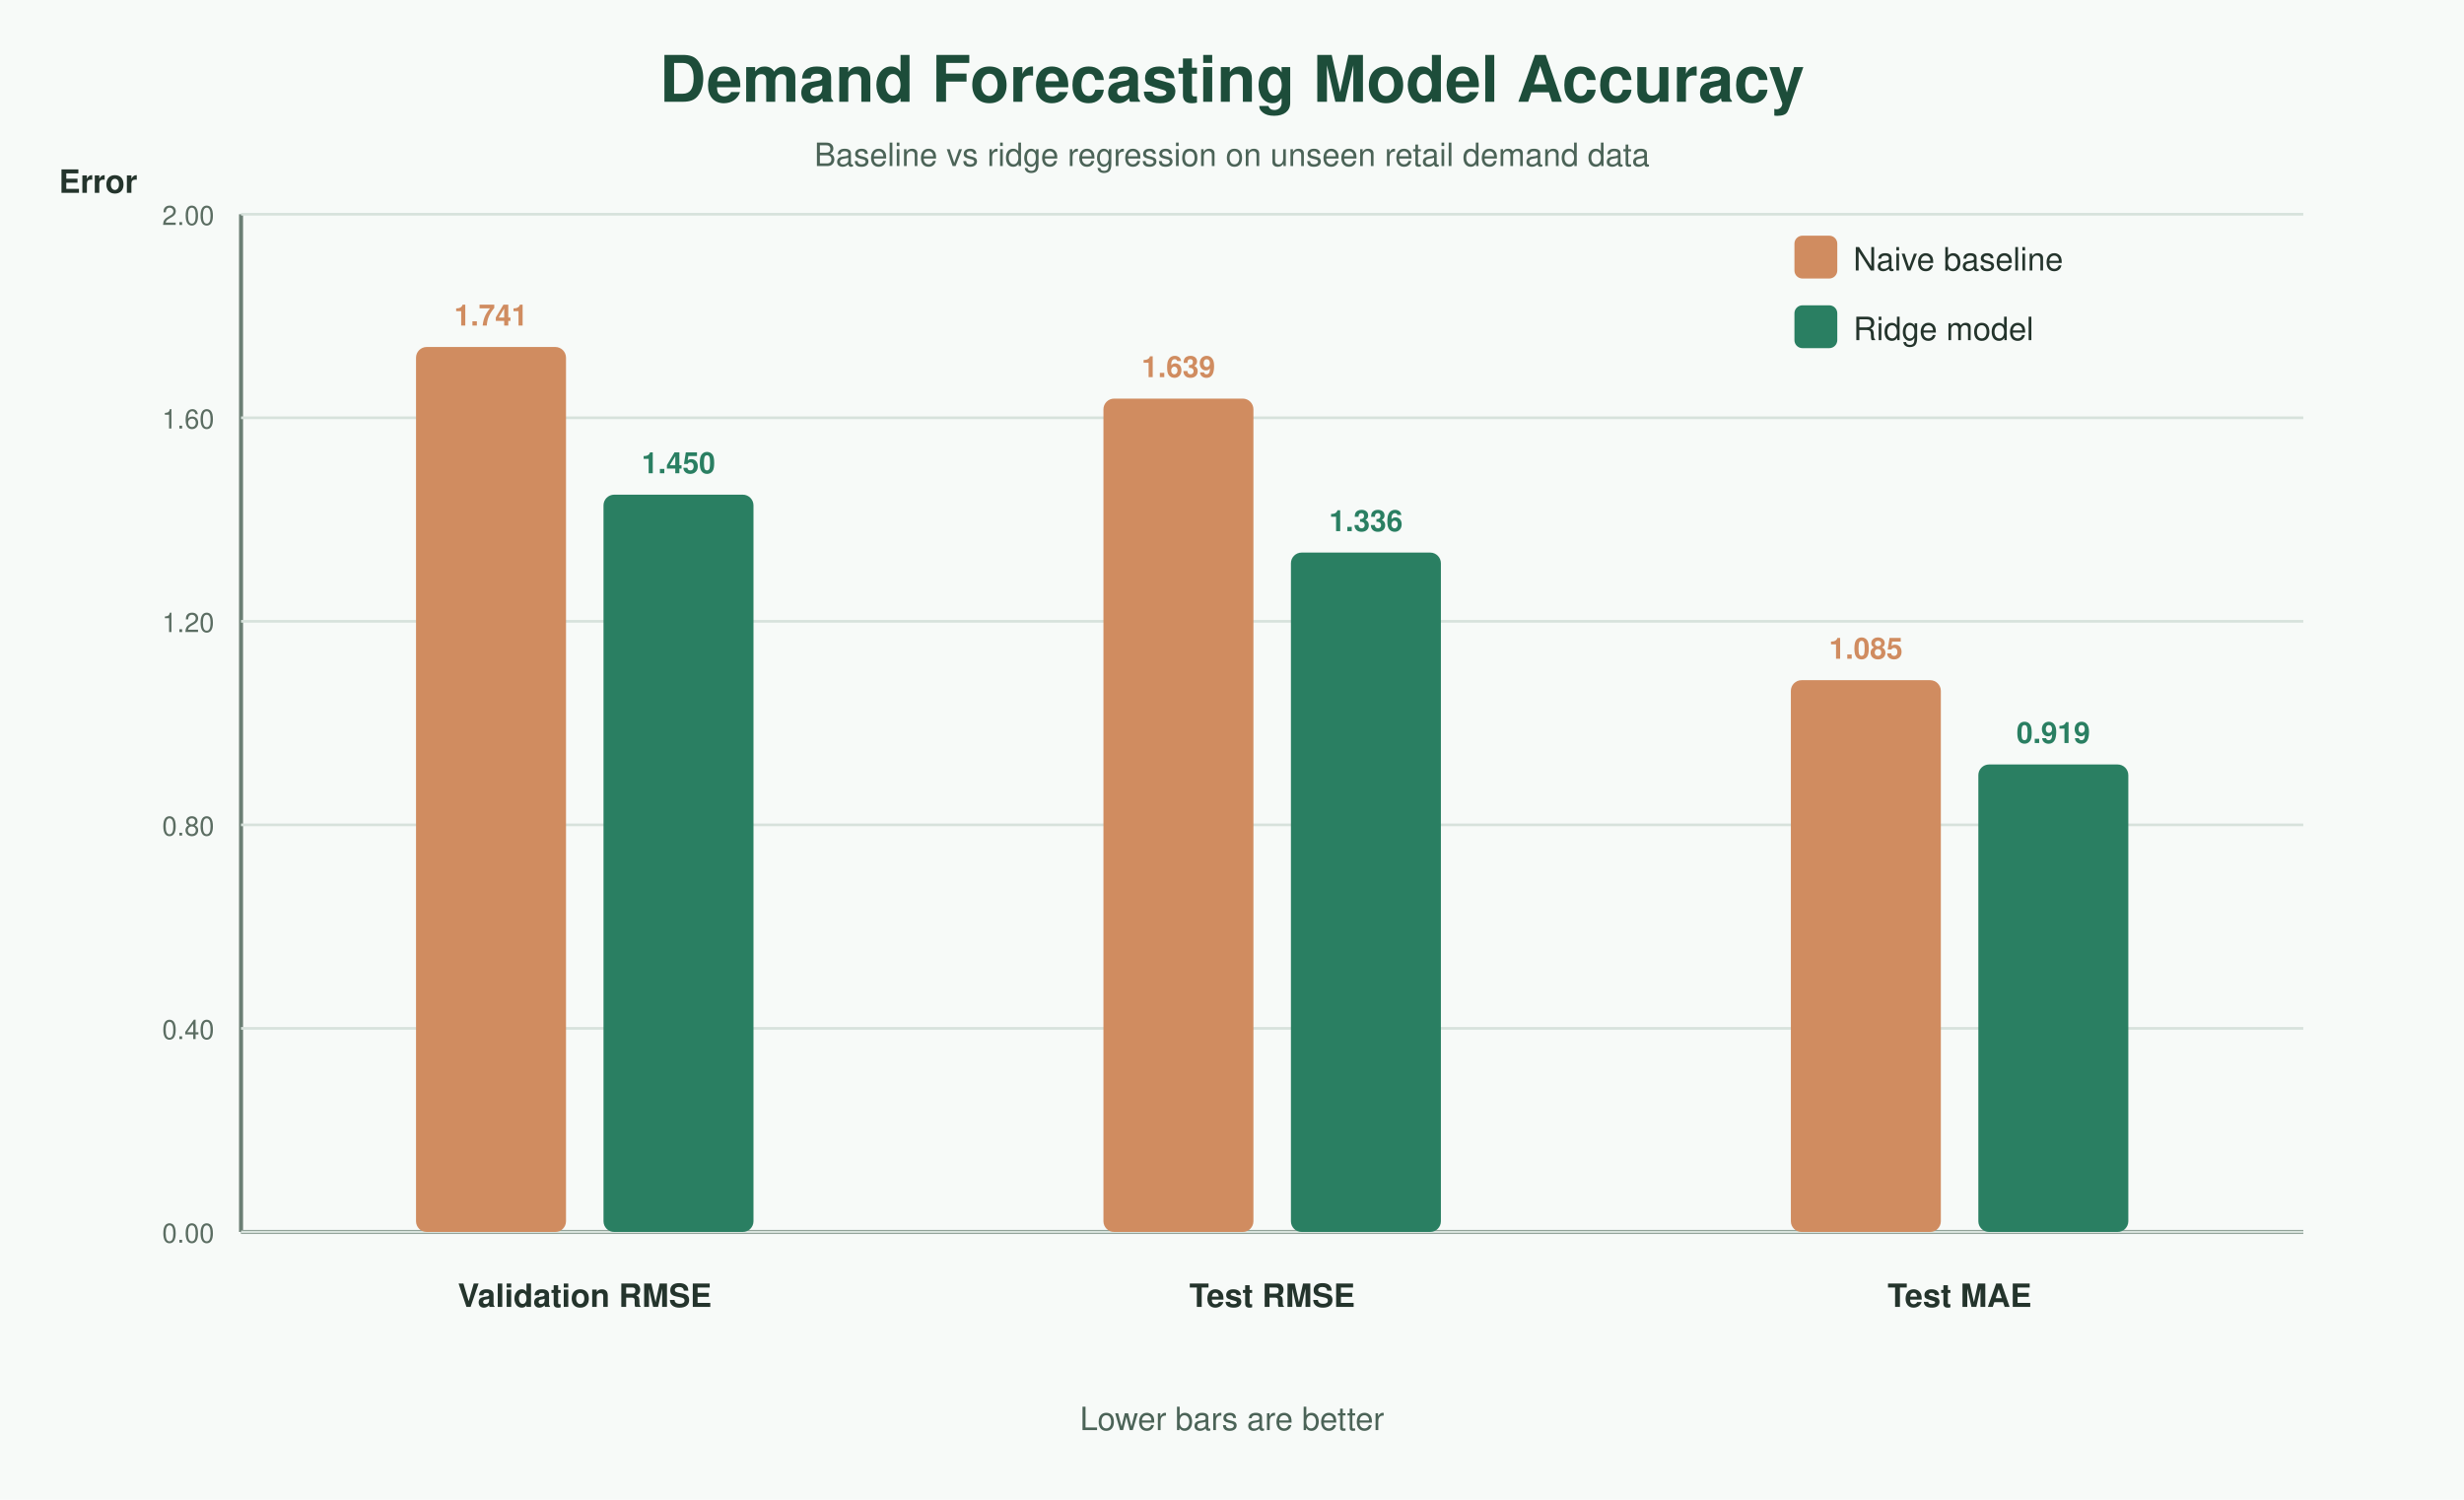
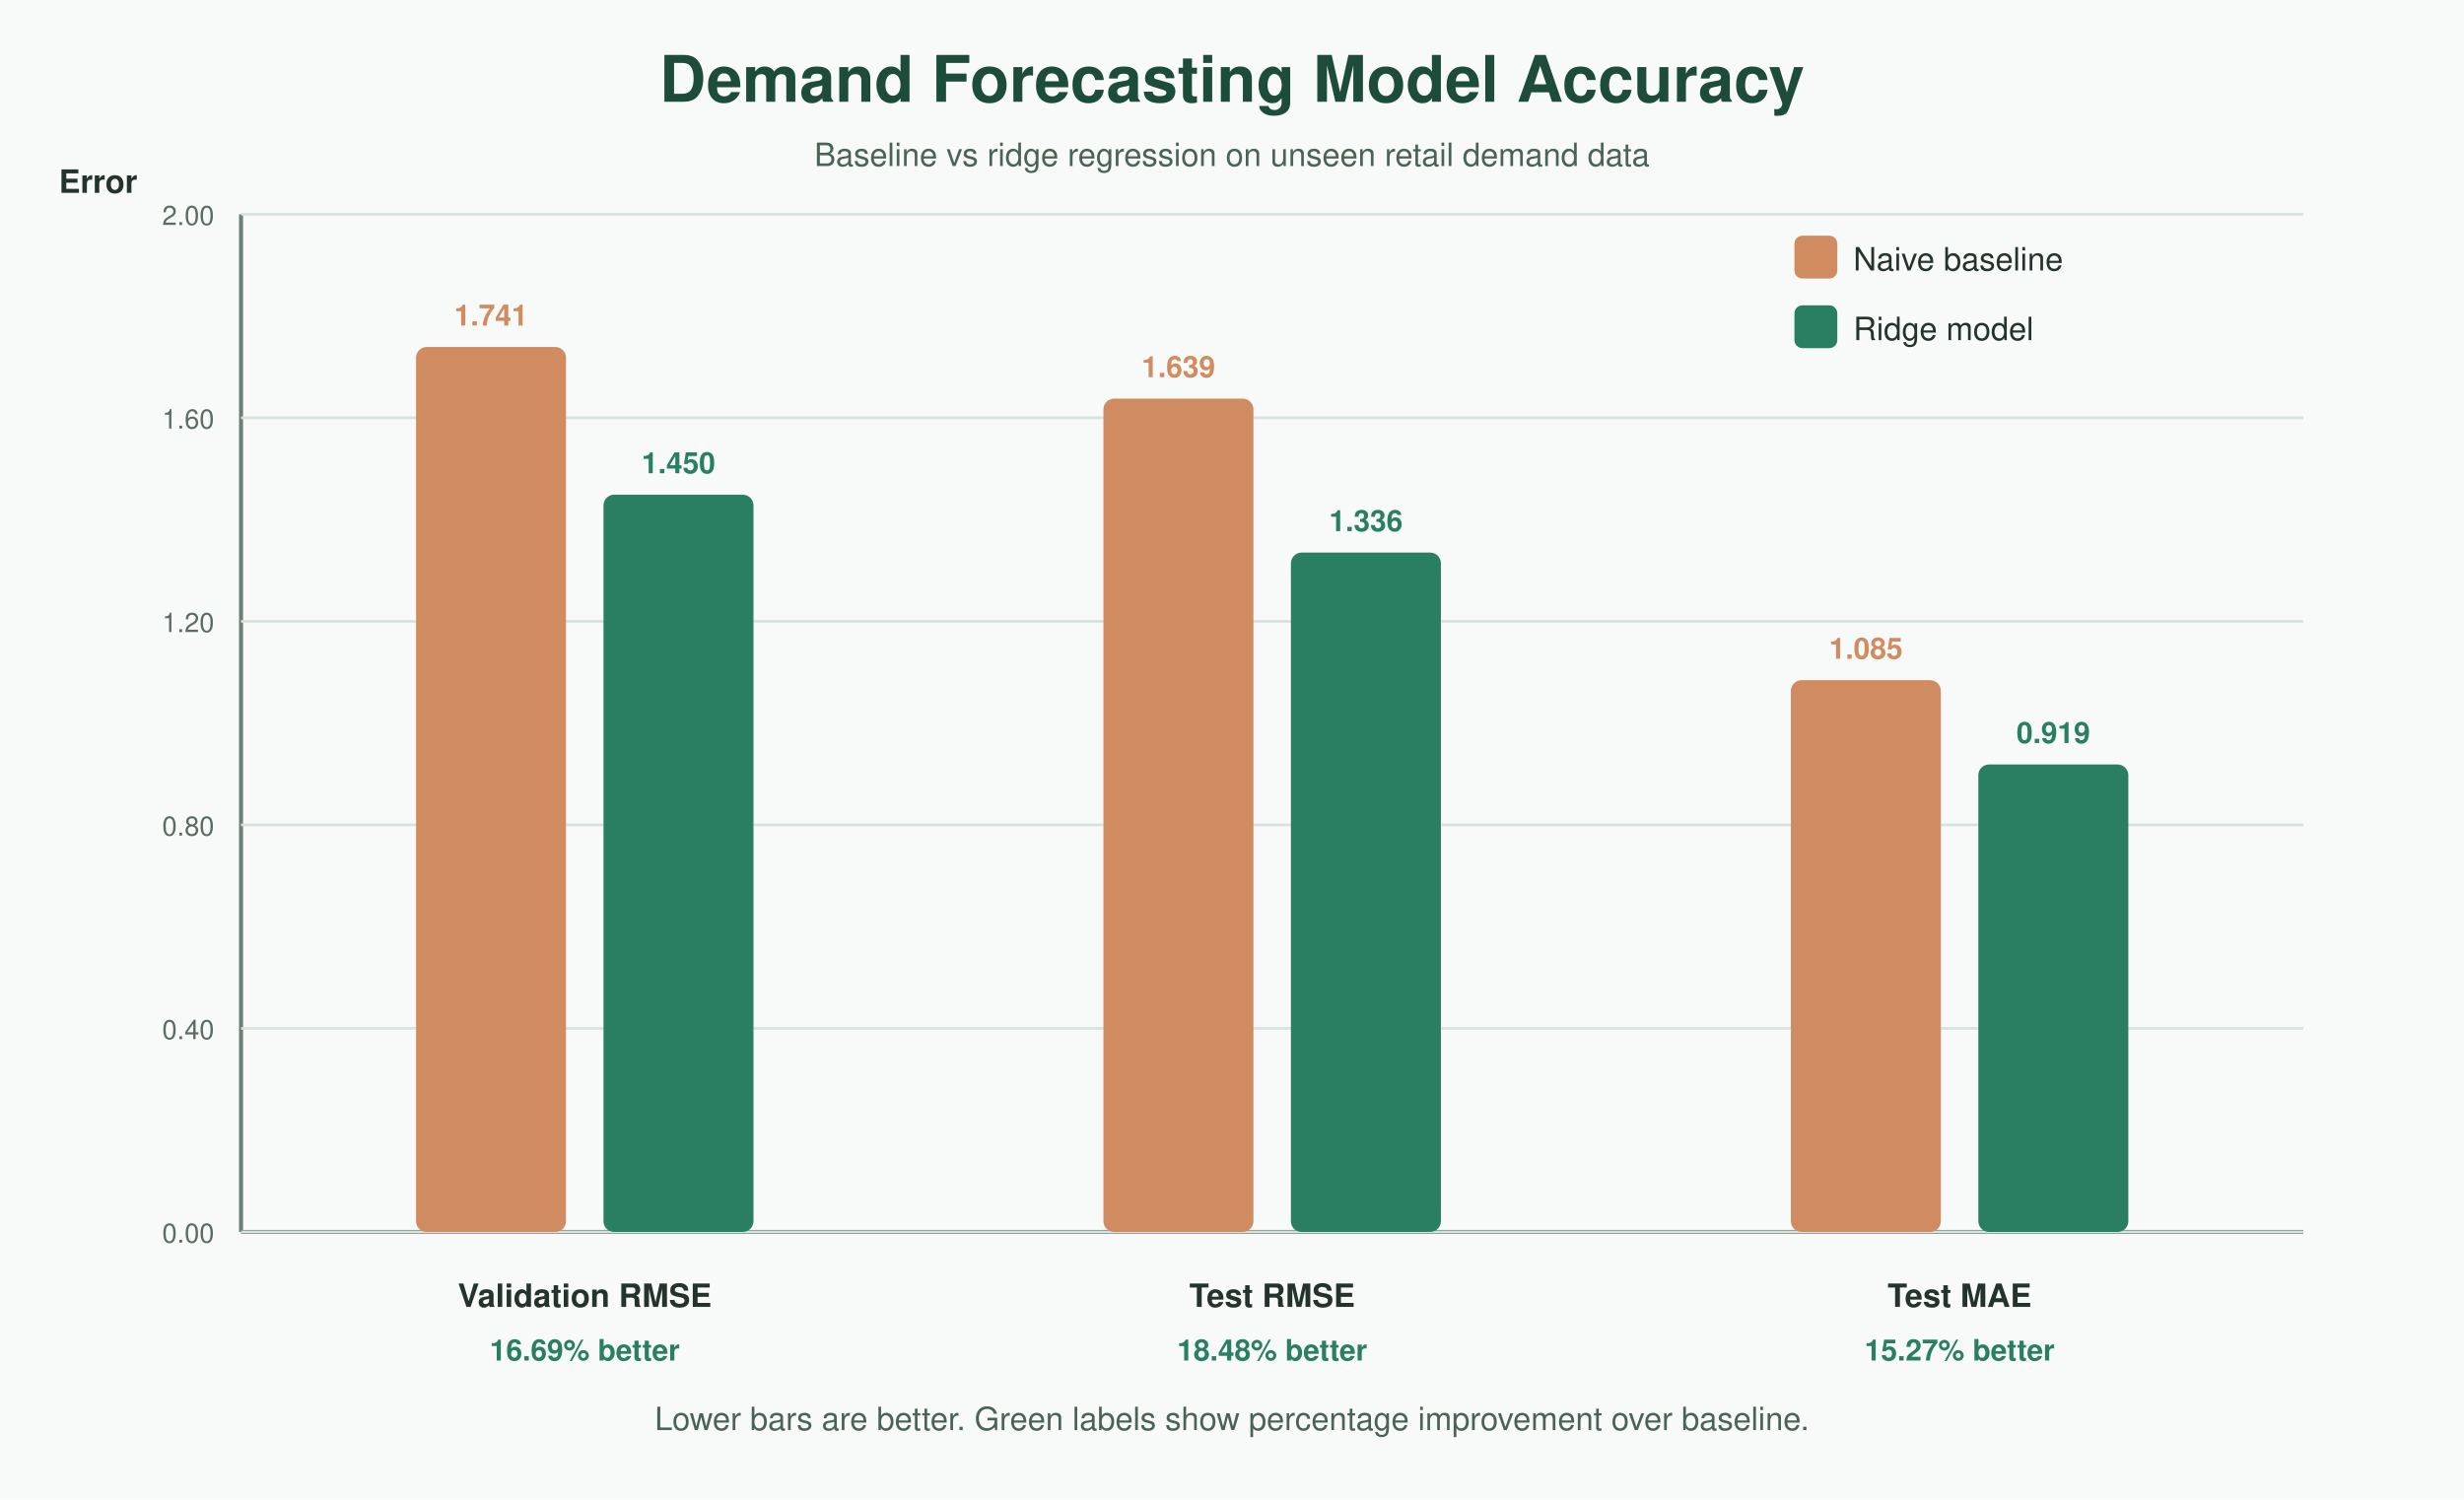
<svg xmlns="http://www.w3.org/2000/svg" width="920" height="560" viewBox="0 0 920 560">
  <rect width="100%" height="100%" fill="#f7faf8" />
  <text x="460.0" y="38" font-family="Helvetica, Arial, sans-serif" font-size="24" font-weight="bold" fill="#1d4d3a" text-anchor="middle">Demand Forecasting Model Accuracy</text>
  <text x="460.0" y="62" font-family="Helvetica, Arial, sans-serif" font-size="12" font-weight="normal" fill="#4b6357" text-anchor="middle">Baseline vs ridge regression on unseen retail demand data</text>
  <line x1="90" y1="460" x2="860" y2="460" stroke="#6b7f74" stroke-width="1.5" />
  <line x1="90" y1="460" x2="90" y2="80" stroke="#6b7f74" stroke-width="1.5" />
  <line x1="90" y1="460.0" x2="860" y2="460.0" stroke="#d7e2dc" stroke-width="1" />
  <text x="80" y="464.0" font-family="Helvetica, Arial, sans-serif" font-size="10" font-weight="normal" fill="#5b6d62" text-anchor="end">0.00</text>
  <line x1="90" y1="384.0" x2="860" y2="384.0" stroke="#d7e2dc" stroke-width="1" />
  <text x="80" y="388.0" font-family="Helvetica, Arial, sans-serif" font-size="10" font-weight="normal" fill="#5b6d62" text-anchor="end">0.40</text>
  <line x1="90" y1="308.0" x2="860" y2="308.0" stroke="#d7e2dc" stroke-width="1" />
  <text x="80" y="312.0" font-family="Helvetica, Arial, sans-serif" font-size="10" font-weight="normal" fill="#5b6d62" text-anchor="end">0.80</text>
  <line x1="90" y1="232.0" x2="860" y2="232.0" stroke="#d7e2dc" stroke-width="1" />
  <text x="80" y="236.0" font-family="Helvetica, Arial, sans-serif" font-size="10" font-weight="normal" fill="#5b6d62" text-anchor="end">1.20</text>
  <line x1="90" y1="156.0" x2="860" y2="156.0" stroke="#d7e2dc" stroke-width="1" />
  <text x="80" y="160.0" font-family="Helvetica, Arial, sans-serif" font-size="10" font-weight="normal" fill="#5b6d62" text-anchor="end">1.60</text>
  <line x1="90" y1="80.0" x2="860" y2="80.0" stroke="#d7e2dc" stroke-width="1" />
  <text x="80" y="84.0" font-family="Helvetica, Arial, sans-serif" font-size="10" font-weight="normal" fill="#5b6d62" text-anchor="end">2.00</text>
  <rect x="155.333" y="129.565" width="56" height="330.435" rx="4" fill="#d08c60" />
  <text x="183.333" y="121.565" font-family="Helvetica, Arial, sans-serif" font-size="11" font-weight="bold" fill="#d08c60" text-anchor="middle">1.741</text>
  <rect x="225.333" y="184.71" width="56" height="275.29" rx="4" fill="#2a7f62" />
  <text x="253.333" y="176.71" font-family="Helvetica, Arial, sans-serif" font-size="11" font-weight="bold" fill="#2a7f62" text-anchor="middle">1.450</text>
  <text x="218.333" y="488" font-family="Helvetica, Arial, sans-serif" font-size="12" font-weight="bold" fill="#24342c" text-anchor="middle">Validation RMSE</text>
+   <text x="218.333" y="508" font-family="Helvetica, Arial, sans-serif" font-size="11" font-weight="bold" fill="#2a7f62" text-anchor="middle">16.69% better</text>
  <rect x="412.0" y="148.833" width="56" height="311.167" rx="4" fill="#d08c60" />
  <text x="440.0" y="140.833" font-family="Helvetica, Arial, sans-serif" font-size="11" font-weight="bold" fill="#d08c60" text-anchor="middle">1.639</text>
  <rect x="482.0" y="206.332" width="56" height="253.668" rx="4" fill="#2a7f62" />
  <text x="510.0" y="198.332" font-family="Helvetica, Arial, sans-serif" font-size="11" font-weight="bold" fill="#2a7f62" text-anchor="middle">1.336</text>
  <text x="475.0" y="488" font-family="Helvetica, Arial, sans-serif" font-size="12" font-weight="bold" fill="#24342c" text-anchor="middle">Test RMSE</text>
+   <text x="475.0" y="508" font-family="Helvetica, Arial, sans-serif" font-size="11" font-weight="bold" fill="#2a7f62" text-anchor="middle">18.48% better</text>
  <rect x="668.667" y="253.979" width="56" height="206.021" rx="4" fill="#d08c60" />
  <text x="696.667" y="245.979" font-family="Helvetica, Arial, sans-serif" font-size="11" font-weight="bold" fill="#d08c60" text-anchor="middle">1.085</text>
  <rect x="738.667" y="285.453" width="56" height="174.547" rx="4" fill="#2a7f62" />
  <text x="766.667" y="277.453" font-family="Helvetica, Arial, sans-serif" font-size="11" font-weight="bold" fill="#2a7f62" text-anchor="middle">0.919</text>
  <text x="731.667" y="488" font-family="Helvetica, Arial, sans-serif" font-size="12" font-weight="bold" fill="#24342c" text-anchor="middle">Test MAE</text>
+   <text x="731.667" y="508" font-family="Helvetica, Arial, sans-serif" font-size="11" font-weight="bold" fill="#2a7f62" text-anchor="middle">15.27% better</text>
  <rect x="670" y="88" width="16" height="16" fill="#d08c60" rx="3" />
  <text x="692" y="101" font-family="Helvetica, Arial, sans-serif" font-size="12" font-weight="normal" fill="#24342c" text-anchor="start">Naive baseline</text>
  <rect x="670" y="114" width="16" height="16" fill="#2a7f62" rx="3" />
  <text x="692" y="127" font-family="Helvetica, Arial, sans-serif" font-size="12" font-weight="normal" fill="#24342c" text-anchor="start">Ridge model</text>
  <text x="22" y="72" font-family="Helvetica, Arial, sans-serif" font-size="12" font-weight="bold" fill="#24342c" text-anchor="start">Error</text>
-   <text x="460.0" y="534" font-family="Helvetica, Arial, sans-serif" font-size="12" font-weight="normal" fill="#4b6357" text-anchor="middle">Lower bars are better</text>
+   <text x="460.0" y="534" font-family="Helvetica, Arial, sans-serif" font-size="12" font-weight="normal" fill="#4b6357" text-anchor="middle">Lower bars are better. Green labels show percentage improvement over baseline.</text>
</svg>
